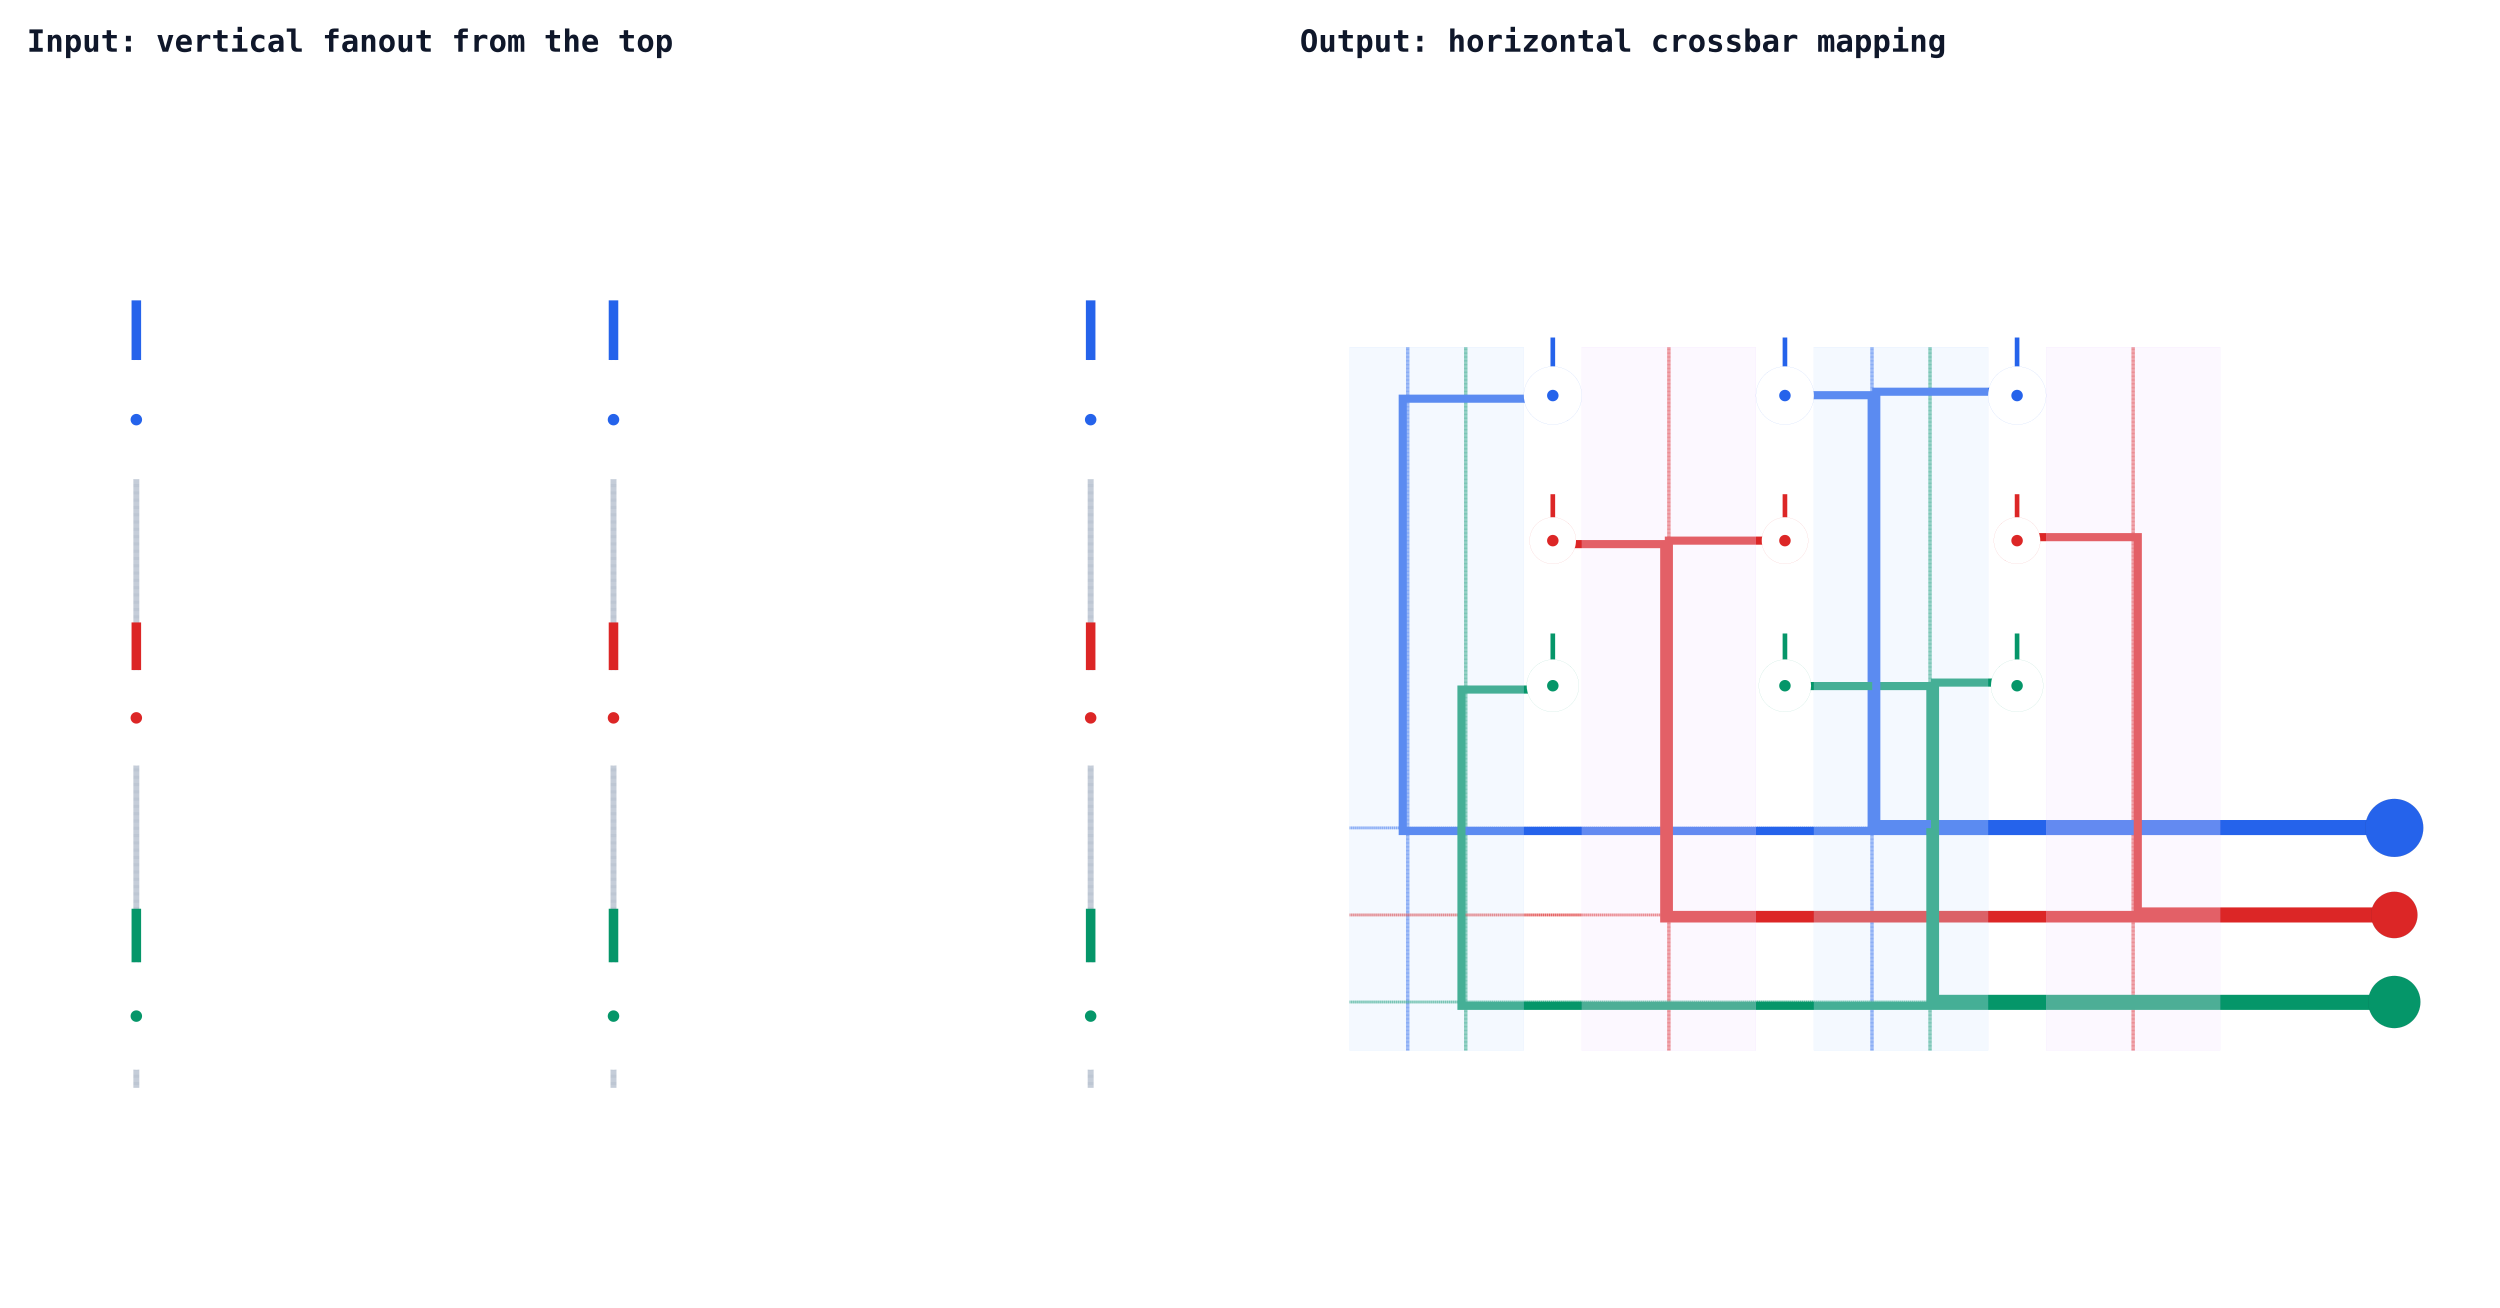
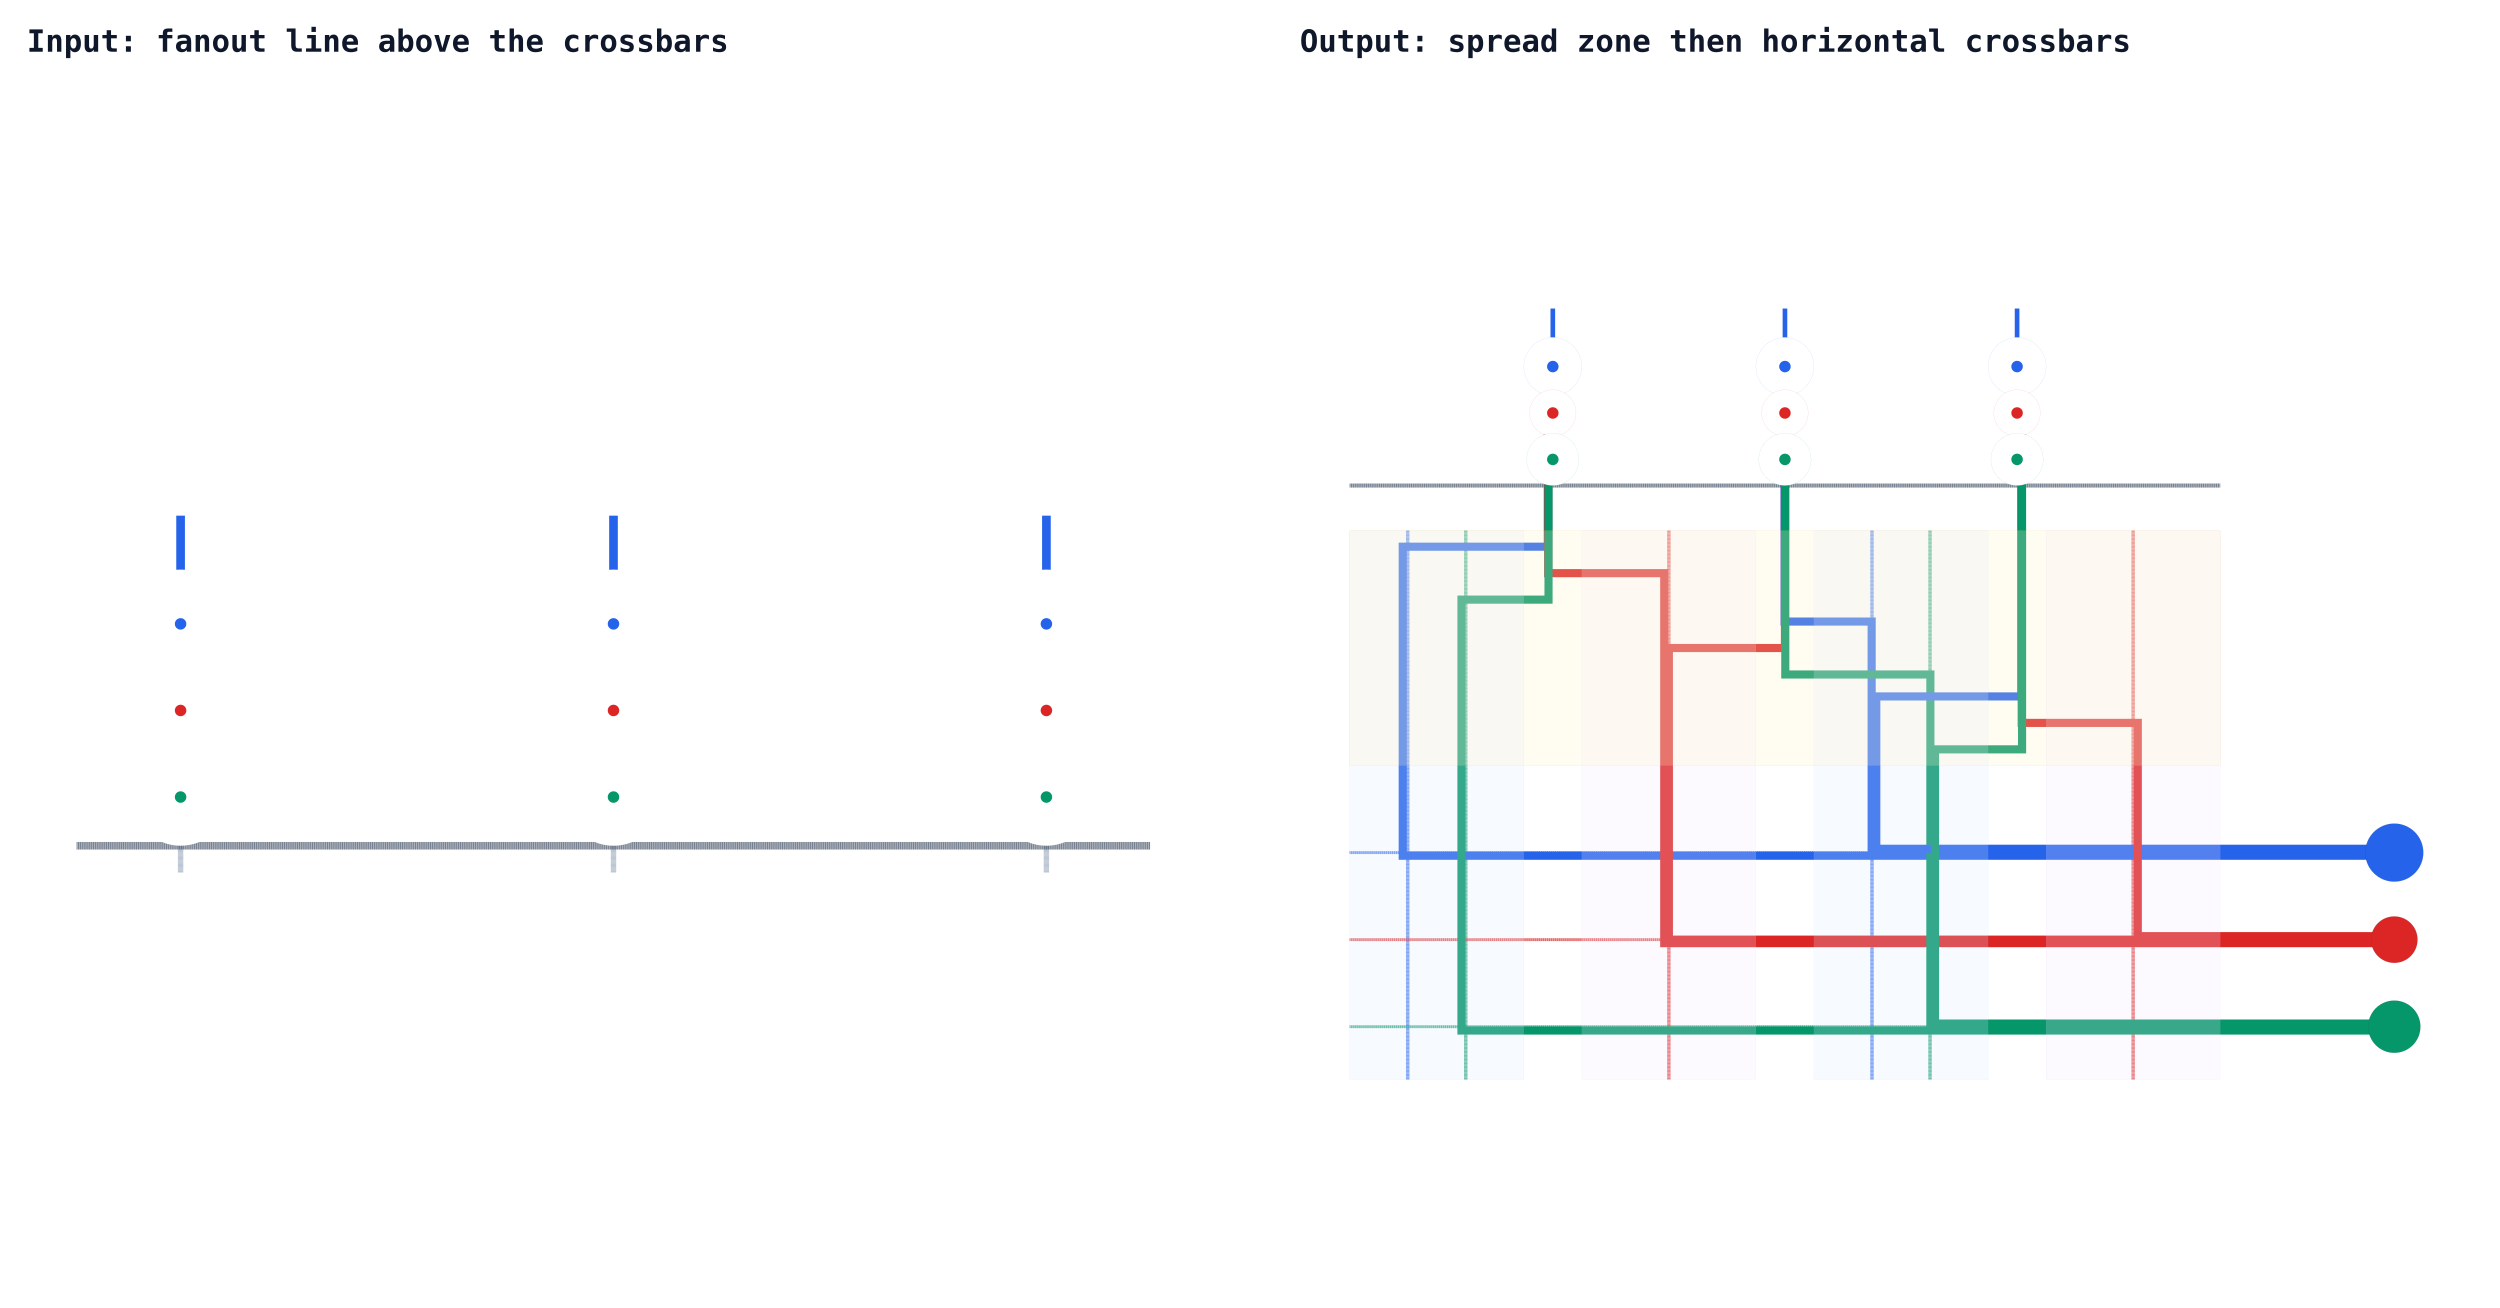
<svg xmlns="http://www.w3.org/2000/svg" width="1304" height="682" viewBox="0 0 1304 682">
  <g transform="translate(0, 0) scale(1, 1) translate(0, 0)">
    <rect width="100%" height="100%" fill="white" />
-     <text x="14" y="27" font-family="ui-monospace, monospace" font-size="16" font-weight="700" fill="#0f172a">Input: vertical fanout from the top</text>
+     <text x="14" y="27" font-family="ui-monospace, monospace" font-size="16" font-weight="700" fill="#0f172a">Input: fanout line above the crossbars</text>
    <g transform="translate(0 42)">
      <rect width="100%" height="100%" fill="white" />
      <g>
-         <polyline data-points="8,2.4 8,8.6" data-type="line" data-label="column x=8" points="568.889,525.333 568.889,139.556" fill="none" stroke="#94a3b8" stroke-width="3.111" stroke-dasharray="0.16 0.12" />
-       </g>
-       <g>
-         <polyline data-points="0,2.4 0,8.6" data-type="line" data-label="column x=0" points="71.111,525.333 71.111,139.556" fill="none" stroke="#94a3b8" stroke-width="3.111" stroke-dasharray="0.16 0.12" />
-       </g>
-       <g>
-         <polyline data-points="4,2.4 4,8.6" data-type="line" data-label="column x=4" points="320,525.333 320,139.556" fill="none" stroke="#94a3b8" stroke-width="3.111" stroke-dasharray="0.16 0.12" />
-       </g>
-       <g>
-         <polyline data-points="8,9 8,8.5" data-type="line" data-label="CLK travels downward" points="568.889,114.667 568.889,145.778" fill="none" stroke="#2563eb" stroke-width="4.978" />
-       </g>
-       <g>
-         <polyline data-points="8,6.3 8,5.9" data-type="line" data-label="DATA0 travels downward" points="568.889,282.667 568.889,307.556" fill="none" stroke="#dc2626" stroke-width="4.978" />
-       </g>
-       <g>
-         <polyline data-points="8,3.9 8,3.45" data-type="line" data-label="DATA1 travels downward" points="568.889,432 568.889,460" fill="none" stroke="#059669" stroke-width="4.978" />
-       </g>
-       <g>
-         <polyline data-points="0,9 0,8.5" data-type="line" data-label="CLK travels downward" points="71.111,114.667 71.111,145.778" fill="none" stroke="#2563eb" stroke-width="4.978" />
-       </g>
-       <g>
-         <polyline data-points="0,6.3 0,5.9" data-type="line" data-label="DATA0 travels downward" points="71.111,282.667 71.111,307.556" fill="none" stroke="#dc2626" stroke-width="4.978" />
-       </g>
-       <g>
-         <polyline data-points="0,3.9 0,3.45" data-type="line" data-label="DATA1 travels downward" points="71.111,432 71.111,460" fill="none" stroke="#059669" stroke-width="4.978" />
-       </g>
-       <g>
-         <polyline data-points="4,9 4,8.5" data-type="line" data-label="CLK travels downward" points="320,114.667 320,145.778" fill="none" stroke="#2563eb" stroke-width="4.978" />
-       </g>
-       <g>
-         <polyline data-points="4,6.3 4,5.9" data-type="line" data-label="DATA0 travels downward" points="320,282.667 320,307.556" fill="none" stroke="#dc2626" stroke-width="4.978" />
-       </g>
-       <g>
-         <polyline data-points="4,3.9 4,3.45" data-type="line" data-label="DATA1 travels downward" points="320,432 320,460" fill="none" stroke="#059669" stroke-width="4.978" />
-       </g>
-       <circle data-type="circle" data-label="" data-x="8" data-y="8" cx="568.889" cy="176.889" r="31.111" fill="#ffffff" stroke="#2563eb" stroke-width="0.016" />
-       <circle data-type="circle" data-label="" data-x="8" data-y="5.5" cx="568.889" cy="332.444" r="24.889" fill="#ffffff" stroke="#dc2626" stroke-width="0.016" />
-       <circle data-type="circle" data-label="" data-x="8" data-y="3" cx="568.889" cy="488" r="28" fill="#ffffff" stroke="#059669" stroke-width="0.016" />
-       <circle data-type="circle" data-label="" data-x="0" data-y="8" cx="71.111" cy="176.889" r="31.111" fill="#ffffff" stroke="#2563eb" stroke-width="0.016" />
-       <circle data-type="circle" data-label="" data-x="0" data-y="5.5" cx="71.111" cy="332.444" r="24.889" fill="#ffffff" stroke="#dc2626" stroke-width="0.016" />
-       <circle data-type="circle" data-label="" data-x="0" data-y="3" cx="71.111" cy="488" r="28" fill="#ffffff" stroke="#059669" stroke-width="0.016" />
-       <circle data-type="circle" data-label="" data-x="4" data-y="8" cx="320" cy="176.889" r="31.111" fill="#ffffff" stroke="#2563eb" stroke-width="0.016" />
-       <circle data-type="circle" data-label="" data-x="4" data-y="5.5" cx="320" cy="332.444" r="24.889" fill="#ffffff" stroke="#dc2626" stroke-width="0.016" />
-       <circle data-type="circle" data-label="" data-x="4" data-y="3" cx="320" cy="488" r="28" fill="#ffffff" stroke="#059669" stroke-width="0.016" />
-       <g>
-         <circle data-type="point" data-label="CLK" data-x="8" data-y="8" cx="568.889" cy="176.889" r="3" fill="#2563eb" />
-       </g>
-       <g>
-         <circle data-type="point" data-label="DATA0" data-x="8" data-y="5.5" cx="568.889" cy="332.444" r="3" fill="#dc2626" />
-       </g>
-       <g>
-         <circle data-type="point" data-label="DATA1" data-x="8" data-y="3" cx="568.889" cy="488" r="3" fill="#059669" />
-       </g>
-       <g>
-         <circle data-type="point" data-label="CLK" data-x="0" data-y="8" cx="71.111" cy="176.889" r="3" fill="#2563eb" />
-       </g>
-       <g>
-         <circle data-type="point" data-label="DATA0" data-x="0" data-y="5.5" cx="71.111" cy="332.444" r="3" fill="#dc2626" />
-       </g>
-       <g>
-         <circle data-type="point" data-label="DATA1" data-x="0" data-y="3" cx="71.111" cy="488" r="3" fill="#059669" />
-       </g>
-       <g>
-         <circle data-type="point" data-label="CLK" data-x="4" data-y="8" cx="320" cy="176.889" r="3" fill="#2563eb" />
-       </g>
-       <g>
-         <circle data-type="point" data-label="DATA0" data-x="4" data-y="5.5" cx="320" cy="332.444" r="3" fill="#dc2626" />
-       </g>
-       <g>
-         <circle data-type="point" data-label="DATA1" data-x="4" data-y="3" cx="320" cy="488" r="3" fill="#059669" />
+         <polyline data-points="8,5.704000000000001 8,8.246" data-type="line" data-label="column x=8" points="545.806,413.032 545.806,269.532" fill="none" stroke="#94a3b8" stroke-width="2.823" stroke-dasharray="0.16 0.12" />
+       </g>
+       <g>
+         <polyline data-points="0,5.704000000000001 0,8.246" data-type="line" data-label="column x=0" points="94.194,413.032 94.194,269.532" fill="none" stroke="#94a3b8" stroke-width="2.823" stroke-dasharray="0.16 0.12" />
+       </g>
+       <g>
+         <polyline data-points="4,5.704000000000001 4,8.246" data-type="line" data-label="column x=4" points="320,413.032 320,269.532" fill="none" stroke="#94a3b8" stroke-width="2.823" stroke-dasharray="0.16 0.12" />
+       </g>
+       <g>
+         <polyline data-points="8,9 8,8.5" data-type="line" data-label="CLK travels downward" points="545.806,226.968 545.806,255.194" fill="none" stroke="#2563eb" stroke-width="4.516" />
+       </g>
+       <g>
+         <polyline data-points="8,8 8,7.6000000000000005" data-type="line" data-label="DATA0 travels downward" points="545.806,283.419 545.806,306" fill="none" stroke="#dc2626" stroke-width="4.516" />
+       </g>
+       <g>
+         <polyline data-points="8,7.300000000000001 8,6.8500000000000005" data-type="line" data-label="DATA1 travels downward" points="545.806,322.935 545.806,348.339" fill="none" stroke="#059669" stroke-width="4.516" />
+       </g>
+       <g>
+         <polyline data-points="0,9 0,8.5" data-type="line" data-label="CLK travels downward" points="94.194,226.968 94.194,255.194" fill="none" stroke="#2563eb" stroke-width="4.516" />
+       </g>
+       <g>
+         <polyline data-points="0,8 0,7.6000000000000005" data-type="line" data-label="DATA0 travels downward" points="94.194,283.419 94.194,306" fill="none" stroke="#dc2626" stroke-width="4.516" />
+       </g>
+       <g>
+         <polyline data-points="0,7.300000000000001 0,6.8500000000000005" data-type="line" data-label="DATA1 travels downward" points="94.194,322.935 94.194,348.339" fill="none" stroke="#059669" stroke-width="4.516" />
+       </g>
+       <g>
+         <polyline data-points="4,9 4,8.5" data-type="line" data-label="CLK travels downward" points="320,226.968 320,255.194" fill="none" stroke="#2563eb" stroke-width="4.516" />
+       </g>
+       <g>
+         <polyline data-points="4,8 4,7.6000000000000005" data-type="line" data-label="DATA0 travels downward" points="320,283.419 320,306" fill="none" stroke="#dc2626" stroke-width="4.516" />
+       </g>
+       <g>
+         <polyline data-points="4,7.300000000000001 4,6.8500000000000005" data-type="line" data-label="DATA1 travels downward" points="320,322.935 320,348.339" fill="none" stroke="#059669" stroke-width="4.516" />
+       </g>
+       <g>
+         <polyline data-points="-0.96,5.95 8.96,5.95" data-type="line" data-label="fanout line" points="40,399.145 600,399.145" fill="none" stroke="#475569" stroke-width="3.952" stroke-dasharray="0.2 0.14" />
+       </g>
+       <circle data-type="circle" data-label="" data-x="8" data-y="8" cx="545.806" cy="283.419" r="28.226" fill="#ffffff" stroke="#2563eb" stroke-width="0.018" />
+       <circle data-type="circle" data-label="" data-x="8" data-y="7.2" cx="545.806" cy="328.581" r="22.581" fill="#ffffff" stroke="#dc2626" stroke-width="0.018" />
+       <circle data-type="circle" data-label="" data-x="8" data-y="6.4" cx="545.806" cy="373.742" r="25.403" fill="#ffffff" stroke="#059669" stroke-width="0.018" />
+       <circle data-type="circle" data-label="" data-x="0" data-y="8" cx="94.194" cy="283.419" r="28.226" fill="#ffffff" stroke="#2563eb" stroke-width="0.018" />
+       <circle data-type="circle" data-label="" data-x="0" data-y="7.2" cx="94.194" cy="328.581" r="22.581" fill="#ffffff" stroke="#dc2626" stroke-width="0.018" />
+       <circle data-type="circle" data-label="" data-x="0" data-y="6.4" cx="94.194" cy="373.742" r="25.403" fill="#ffffff" stroke="#059669" stroke-width="0.018" />
+       <circle data-type="circle" data-label="" data-x="4" data-y="8" cx="320" cy="283.419" r="28.226" fill="#ffffff" stroke="#2563eb" stroke-width="0.018" />
+       <circle data-type="circle" data-label="" data-x="4" data-y="7.2" cx="320" cy="328.581" r="22.581" fill="#ffffff" stroke="#dc2626" stroke-width="0.018" />
+       <circle data-type="circle" data-label="" data-x="4" data-y="6.4" cx="320" cy="373.742" r="25.403" fill="#ffffff" stroke="#059669" stroke-width="0.018" />
+       <g>
+         <circle data-type="point" data-label="CLK" data-x="8" data-y="8" cx="545.806" cy="283.419" r="3" fill="#2563eb" />
+       </g>
+       <g>
+         <circle data-type="point" data-label="DATA0" data-x="8" data-y="7.2" cx="545.806" cy="328.581" r="3" fill="#dc2626" />
+       </g>
+       <g>
+         <circle data-type="point" data-label="DATA1" data-x="8" data-y="6.4" cx="545.806" cy="373.742" r="3" fill="#059669" />
+       </g>
+       <g>
+         <circle data-type="point" data-label="CLK" data-x="0" data-y="8" cx="94.194" cy="283.419" r="3" fill="#2563eb" />
+       </g>
+       <g>
+         <circle data-type="point" data-label="DATA0" data-x="0" data-y="7.2" cx="94.194" cy="328.581" r="3" fill="#dc2626" />
+       </g>
+       <g>
+         <circle data-type="point" data-label="DATA1" data-x="0" data-y="6.4" cx="94.194" cy="373.742" r="3" fill="#059669" />
+       </g>
+       <g>
+         <circle data-type="point" data-label="CLK" data-x="4" data-y="8" cx="320" cy="283.419" r="3" fill="#2563eb" />
+       </g>
+       <g>
+         <circle data-type="point" data-label="DATA0" data-x="4" data-y="7.2" cx="320" cy="328.581" r="3" fill="#dc2626" />
+       </g>
+       <g>
+         <circle data-type="point" data-label="DATA1" data-x="4" data-y="6.4" cx="320" cy="373.742" r="3" fill="#059669" />
      </g>
      <g id="crosshair" style="display: none">
        <line id="crosshair-h" y1="0" y2="640" stroke="#666" stroke-width="0.5" />
        <line id="crosshair-v" x1="0" x2="640" stroke="#666" stroke-width="0.5" />
        <text id="coordinates" font-family="monospace" font-size="12" fill="#666" />
      </g>
    </g>
  </g>
  <g transform="translate(664, 0) scale(1, 1) translate(0, 0)">
    <rect width="100%" height="100%" fill="white" />
-     <text x="14" y="27" font-family="ui-monospace, monospace" font-size="16" font-weight="700" fill="#0f172a">Output: horizontal crossbar mapping</text>
+     <text x="14" y="27" font-family="ui-monospace, monospace" font-size="16" font-weight="700" fill="#0f172a">Output: spread zone then horizontal crossbars</text>
    <g transform="translate(0 42)">
      <rect width="100%" height="100%" fill="white" />
      <g>
-         <polyline data-points="8,9 8,8.5" data-type="line" data-label="CLK incoming fanout traveling downward" points="388.108,134.05 388.108,149.185" fill="none" stroke="#2563eb" stroke-width="2.422" />
-       </g>
-       <g>
-         <polyline data-points="8,6.3 8,5.9" data-type="line" data-label="DATA0 incoming fanout traveling downward" points="388.108,215.779 388.108,227.888" fill="none" stroke="#dc2626" stroke-width="2.422" />
-       </g>
-       <g>
-         <polyline data-points="8,3.9 8,3.45" data-type="line" data-label="DATA1 incoming fanout traveling downward" points="388.108,288.428 388.108,302.05" fill="none" stroke="#059669" stroke-width="2.422" />
-       </g>
-       <g>
-         <polyline data-points="0,9 0,8.5" data-type="line" data-label="CLK incoming fanout traveling downward" points="145.946,134.05 145.946,149.185" fill="none" stroke="#2563eb" stroke-width="2.422" />
-       </g>
-       <g>
-         <polyline data-points="0,6.3 0,5.9" data-type="line" data-label="DATA0 incoming fanout traveling downward" points="145.946,215.779 145.946,227.888" fill="none" stroke="#dc2626" stroke-width="2.422" />
-       </g>
-       <g>
-         <polyline data-points="0,3.9 0,3.45" data-type="line" data-label="DATA1 incoming fanout traveling downward" points="145.946,288.428 145.946,302.05" fill="none" stroke="#059669" stroke-width="2.422" />
-       </g>
-       <g>
-         <polyline data-points="4,9 4,8.5" data-type="line" data-label="CLK incoming fanout traveling downward" points="267.027,134.05 267.027,149.185" fill="none" stroke="#2563eb" stroke-width="2.422" />
-       </g>
-       <g>
-         <polyline data-points="4,6.3 4,5.9" data-type="line" data-label="DATA0 incoming fanout traveling downward" points="267.027,215.779 267.027,227.888" fill="none" stroke="#dc2626" stroke-width="2.422" />
-       </g>
-       <g>
-         <polyline data-points="4,3.9 4,3.45" data-type="line" data-label="DATA1 incoming fanout traveling downward" points="267.027,288.428 267.027,302.05" fill="none" stroke="#059669" stroke-width="2.422" />
-       </g>
-       <g>
-         <polyline data-points="-2.5,-3.286 -2.5,8.836" data-type="line" data-label="CLK column track" points="70.27,505.95 70.27,139.014" fill="none" stroke="#2563eb" stroke-width="1.816" stroke-dasharray="0.18 0.12" />
-       </g>
-       <g>
-         <polyline data-points="-1.5,-3.286 -1.5,8.836" data-type="line" data-label="DATA1 column track" points="100.541,505.95 100.541,139.014" fill="none" stroke="#059669" stroke-width="1.816" stroke-dasharray="0.18 0.12" />
-       </g>
-       <g>
-         <polyline data-points="2,-3.286 2,8.836" data-type="line" data-label="DATA0 column track" points="206.486,505.95 206.486,139.014" fill="none" stroke="#dc2626" stroke-width="1.816" stroke-dasharray="0.18 0.12" />
-       </g>
-       <g>
-         <polyline data-points="5.5,-3.286 5.5,8.836" data-type="line" data-label="CLK column track" points="312.432,505.95 312.432,139.014" fill="none" stroke="#2563eb" stroke-width="1.816" stroke-dasharray="0.18 0.12" />
-       </g>
-       <g>
-         <polyline data-points="6.5,-3.286 6.5,8.836" data-type="line" data-label="DATA1 column track" points="342.703,505.95 342.703,139.014" fill="none" stroke="#059669" stroke-width="1.816" stroke-dasharray="0.18 0.12" />
-       </g>
-       <g>
-         <polyline data-points="10,-3.286 10,8.836" data-type="line" data-label="DATA0 column track" points="448.649,505.95 448.649,139.014" fill="none" stroke="#dc2626" stroke-width="1.816" stroke-dasharray="0.18 0.12" />
-       </g>
-       <g>
-         <polyline data-points="-3.5,0.5499999999999998 14.5,0.5499999999999998" data-type="line" data-label="CLK bus row" points="40,389.834 584.865,389.834" fill="none" stroke="#2563eb" stroke-width="1.514" stroke-dasharray="0.2 0.15" />
-       </g>
-       <g>
-         <polyline data-points="-3.5,-0.9500000000000002 14.5,-0.9500000000000002" data-type="line" data-label="DATA0 bus row" points="40,435.239 584.865,435.239" fill="none" stroke="#dc2626" stroke-width="1.514" stroke-dasharray="0.2 0.15" />
-       </g>
-       <g>
-         <polyline data-points="-3.5,-2.45 14.5,-2.45" data-type="line" data-label="DATA1 bus row" points="40,480.644 584.865,480.644" fill="none" stroke="#059669" stroke-width="1.514" stroke-dasharray="0.2 0.15" />
-       </g>
-       <g>
-         <polyline data-points="-0.08600000000000001,7.946 -2.586,7.946 -2.586,0.49599999999999983 14.414,0.49599999999999983" data-type="line" data-label="CLK: left through gap 0 (visual offset only)" points="143.343,165.955 67.667,165.955 67.667,391.468 582.262,391.468" fill="none" stroke="#2563eb" stroke-width="4.238" />
-       </g>
-       <g>
-         <polyline data-points="-0.08,5.44 1.92,5.44 1.92,-1.0100000000000002 14.42,-1.0100000000000002" data-type="line" data-label="DATA0: right through gap 1 (visual offset only)" points="143.524,241.812 204.065,241.812 204.065,437.055 582.443,437.055" fill="none" stroke="#dc2626" stroke-width="4.238" />
-       </g>
-       <g>
-         <polyline data-points="-0.074,2.934 -1.574,2.934 -1.574,-2.516 14.426,-2.516" data-type="line" data-label="DATA1: left through gap 0 (visual offset only)" points="143.706,317.669 98.301,317.669 98.301,482.642 582.625,482.642" fill="none" stroke="#059669" stroke-width="4.238" />
-       </g>
-       <g>
-         <polyline data-points="3.994,8.006 5.494,8.006 5.494,0.5559999999999998 14.494,0.5559999999999998" data-type="line" data-label="CLK: right through gap 2 (visual offset only)" points="266.845,164.138 312.251,164.138 312.251,389.652 584.683,389.652" fill="none" stroke="#2563eb" stroke-width="4.238" />
-       </g>
-       <g>
-         <polyline data-points="4,5.5 2,5.5 2,-0.9500000000000002 14.5,-0.9500000000000002" data-type="line" data-label="DATA0: left through gap 1 (visual offset only)" points="267.027,239.996 206.486,239.996 206.486,435.239 584.865,435.239" fill="none" stroke="#dc2626" stroke-width="4.238" />
-       </g>
-       <g>
-         <polyline data-points="4.006,2.994 6.506,2.994 6.506,-2.456 14.506,-2.456" data-type="line" data-label="DATA1: right through gap 2 (visual offset only)" points="267.209,315.853 342.884,315.853 342.884,480.826 585.046,480.826" fill="none" stroke="#059669" stroke-width="4.238" />
-       </g>
-       <g>
-         <polyline data-points="8.074,8.066 5.574,8.066 5.574,0.6159999999999999 14.574,0.6159999999999999" data-type="line" data-label="CLK: left through gap 2 (visual offset only)" points="390.348,162.322 314.672,162.322 314.672,387.836 587.105,387.836" fill="none" stroke="#2563eb" stroke-width="4.238" />
-       </g>
-       <g>
-         <polyline data-points="8.08,5.56 10.08,5.56 10.08,-0.8900000000000001 14.58,-0.8900000000000001" data-type="line" data-label="DATA0: right through gap 3 (visual offset only)" points="390.53,238.179 451.07,238.179 451.07,433.423 587.286,433.423" fill="none" stroke="#dc2626" stroke-width="4.238" />
-       </g>
-       <g>
-         <polyline data-points="8.086,3.054 6.586,3.054 6.586,-2.3960000000000004 14.586,-2.3960000000000004" data-type="line" data-label="DATA1: left through gap 2 (visual offset only)" points="390.711,314.037 345.306,314.037 345.306,479.01 587.468,479.01" fill="none" stroke="#059669" stroke-width="4.238" />
-       </g>
-       <g>
-         <rect data-type="rect" data-label="even gap 0" data-x="-2" data-y="2.775" x="40" y="139.014" width="90.811" height="366.936" fill="rgba(219, 234, 254, 0.3)" stroke="#93c5fd" stroke-width="0.033" />
-       </g>
-       <g>
-         <rect data-type="rect" data-label="odd gap 1" data-x="2" data-y="2.775" x="161.081" y="139.014" width="90.811" height="366.936" fill="rgba(243, 232, 255, 0.3)" stroke="#d8b4fe" stroke-width="0.033" />
-       </g>
-       <g>
-         <rect data-type="rect" data-label="even gap 2" data-x="6" data-y="2.775" x="282.162" y="139.014" width="90.811" height="366.936" fill="rgba(219, 234, 254, 0.3)" stroke="#93c5fd" stroke-width="0.033" />
-       </g>
-       <g>
-         <rect data-type="rect" data-label="odd gap 3" data-x="10" data-y="2.775" x="403.243" y="139.014" width="90.811" height="366.936" fill="rgba(243, 232, 255, 0.3)" stroke="#d8b4fe" stroke-width="0.033" />
-       </g>
-       <circle data-type="circle" data-label="" data-x="8" data-y="8" cx="388.108" cy="164.32" r="15.135" fill="#ffffff" stroke="#2563eb" stroke-width="0.033" />
-       <circle data-type="circle" data-label="" data-x="8" data-y="5.5" cx="388.108" cy="239.996" r="12.108" fill="#ffffff" stroke="#dc2626" stroke-width="0.033" />
-       <circle data-type="circle" data-label="" data-x="8" data-y="3" cx="388.108" cy="315.671" r="13.622" fill="#ffffff" stroke="#059669" stroke-width="0.033" />
-       <circle data-type="circle" data-label="" data-x="0" data-y="8" cx="145.946" cy="164.32" r="15.135" fill="#ffffff" stroke="#2563eb" stroke-width="0.033" />
-       <circle data-type="circle" data-label="" data-x="0" data-y="5.5" cx="145.946" cy="239.996" r="12.108" fill="#ffffff" stroke="#dc2626" stroke-width="0.033" />
-       <circle data-type="circle" data-label="" data-x="0" data-y="3" cx="145.946" cy="315.671" r="13.622" fill="#ffffff" stroke="#059669" stroke-width="0.033" />
-       <circle data-type="circle" data-label="" data-x="4" data-y="8" cx="267.027" cy="164.32" r="15.135" fill="#ffffff" stroke="#2563eb" stroke-width="0.033" />
-       <circle data-type="circle" data-label="" data-x="4" data-y="5.5" cx="267.027" cy="239.996" r="12.108" fill="#ffffff" stroke="#dc2626" stroke-width="0.033" />
-       <circle data-type="circle" data-label="" data-x="4" data-y="3" cx="267.027" cy="315.671" r="13.622" fill="#ffffff" stroke="#059669" stroke-width="0.033" />
-       <circle data-type="circle" data-label="" data-x="14.5" data-y="0.5499999999999998" cx="584.865" cy="389.834" r="15.135" fill="#2563eb" stroke="#0f172a" stroke-width="0.033" />
-       <circle data-type="circle" data-label="" data-x="14.5" data-y="-0.9500000000000002" cx="584.865" cy="435.239" r="12.108" fill="#dc2626" stroke="#0f172a" stroke-width="0.033" />
-       <circle data-type="circle" data-label="" data-x="14.5" data-y="-2.45" cx="584.865" cy="480.644" r="13.622" fill="#059669" stroke="#0f172a" stroke-width="0.033" />
-       <g>
-         <circle data-type="point" data-label="CLK" data-x="8" data-y="8" cx="388.108" cy="164.32" r="3" fill="#2563eb" />
-       </g>
-       <g>
-         <circle data-type="point" data-label="DATA0" data-x="8" data-y="5.5" cx="388.108" cy="239.996" r="3" fill="#dc2626" />
-       </g>
-       <g>
-         <circle data-type="point" data-label="DATA1" data-x="8" data-y="3" cx="388.108" cy="315.671" r="3" fill="#059669" />
-       </g>
-       <g>
-         <circle data-type="point" data-label="CLK" data-x="0" data-y="8" cx="145.946" cy="164.32" r="3" fill="#2563eb" />
-       </g>
-       <g>
-         <circle data-type="point" data-label="DATA0" data-x="0" data-y="5.5" cx="145.946" cy="239.996" r="3" fill="#dc2626" />
-       </g>
-       <g>
-         <circle data-type="point" data-label="DATA1" data-x="0" data-y="3" cx="145.946" cy="315.671" r="3" fill="#059669" />
-       </g>
-       <g>
-         <circle data-type="point" data-label="CLK" data-x="4" data-y="8" cx="267.027" cy="164.32" r="3" fill="#2563eb" />
-       </g>
-       <g>
-         <circle data-type="point" data-label="DATA0" data-x="4" data-y="5.5" cx="267.027" cy="239.996" r="3" fill="#dc2626" />
-       </g>
-       <g>
-         <circle data-type="point" data-label="DATA1" data-x="4" data-y="3" cx="267.027" cy="315.671" r="3" fill="#059669" />
-       </g>
-       <g>
-         <circle data-type="point" data-label="CLK pad" data-x="14.5" data-y="0.5499999999999998" cx="584.865" cy="389.834" r="3" fill="#2563eb" />
-       </g>
-       <g>
-         <circle data-type="point" data-label="DATA0 pad" data-x="14.5" data-y="-0.9500000000000002" cx="584.865" cy="435.239" r="3" fill="#dc2626" />
-       </g>
-       <g>
-         <circle data-type="point" data-label="DATA1 pad" data-x="14.5" data-y="-2.45" cx="584.865" cy="480.644" r="3" fill="#059669" />
+         <polyline data-points="8,9 8,8.5" data-type="line" data-label="CLK incoming fanout traveling downward" points="388.108,118.93 388.108,134.065" fill="none" stroke="#2563eb" stroke-width="2.422" />
+       </g>
+       <g>
+         <polyline data-points="8,8 8,7.6000000000000005" data-type="line" data-label="DATA0 incoming fanout traveling downward" points="388.108,149.2 388.108,161.308" fill="none" stroke="#dc2626" stroke-width="2.422" />
+       </g>
+       <g>
+         <polyline data-points="8,7.300000000000001 8,6.8500000000000005" data-type="line" data-label="DATA1 incoming fanout traveling downward" points="388.108,170.389 388.108,184.011" fill="none" stroke="#059669" stroke-width="2.422" />
+       </g>
+       <g>
+         <polyline data-points="0,9 0,8.5" data-type="line" data-label="CLK incoming fanout traveling downward" points="145.946,118.93 145.946,134.065" fill="none" stroke="#2563eb" stroke-width="2.422" />
+       </g>
+       <g>
+         <polyline data-points="0,8 0,7.6000000000000005" data-type="line" data-label="DATA0 incoming fanout traveling downward" points="145.946,149.2 145.946,161.308" fill="none" stroke="#dc2626" stroke-width="2.422" />
+       </g>
+       <g>
+         <polyline data-points="0,7.300000000000001 0,6.8500000000000005" data-type="line" data-label="DATA1 incoming fanout traveling downward" points="145.946,170.389 145.946,184.011" fill="none" stroke="#059669" stroke-width="2.422" />
+       </g>
+       <g>
+         <polyline data-points="4,9 4,8.5" data-type="line" data-label="CLK incoming fanout traveling downward" points="267.027,118.93 267.027,134.065" fill="none" stroke="#2563eb" stroke-width="2.422" />
+       </g>
+       <g>
+         <polyline data-points="4,8 4,7.6000000000000005" data-type="line" data-label="DATA0 incoming fanout traveling downward" points="267.027,149.2 267.027,161.308" fill="none" stroke="#dc2626" stroke-width="2.422" />
+       </g>
+       <g>
+         <polyline data-points="4,7.300000000000001 4,6.8500000000000005" data-type="line" data-label="DATA1 incoming fanout traveling downward" points="267.027,170.389 267.027,184.011" fill="none" stroke="#059669" stroke-width="2.422" />
+       </g>
+       <g>
+         <polyline data-points="-3.5,5.95 11.5,5.95" data-type="line" data-label="fanout line: all fanout vias remain above this boundary" points="40,211.254 494.054,211.254" fill="none" stroke="#475569" stroke-width="2.119" stroke-dasharray="0.2 0.14" />
+       </g>
+       <g>
+         <polyline data-points="-2.5,-4.285 -2.5,5.175" data-type="line" data-label="CLK column track" points="70.27,521.07 70.27,234.714" fill="none" stroke="#2563eb" stroke-width="1.816" stroke-dasharray="0.18 0.12" />
+       </g>
+       <g>
+         <polyline data-points="-1.5,-4.285 -1.5,5.175" data-type="line" data-label="DATA1 column track" points="100.541,521.07 100.541,234.714" fill="none" stroke="#059669" stroke-width="1.816" stroke-dasharray="0.18 0.12" />
+       </g>
+       <g>
+         <polyline data-points="2,-4.285 2,5.175" data-type="line" data-label="DATA0 column track" points="206.486,521.07 206.486,234.714" fill="none" stroke="#dc2626" stroke-width="1.816" stroke-dasharray="0.18 0.12" />
+       </g>
+       <g>
+         <polyline data-points="5.5,-4.285 5.5,5.175" data-type="line" data-label="CLK column track" points="312.432,521.07 312.432,234.714" fill="none" stroke="#2563eb" stroke-width="1.816" stroke-dasharray="0.18 0.12" />
+       </g>
+       <g>
+         <polyline data-points="6.5,-4.285 6.5,5.175" data-type="line" data-label="DATA1 column track" points="342.703,521.07 342.703,234.714" fill="none" stroke="#059669" stroke-width="1.816" stroke-dasharray="0.18 0.12" />
+       </g>
+       <g>
+         <polyline data-points="10,-4.285 10,5.175" data-type="line" data-label="DATA0 column track" points="448.649,521.07 448.649,234.714" fill="none" stroke="#dc2626" stroke-width="1.816" stroke-dasharray="0.18 0.12" />
+       </g>
+       <g>
+         <polyline data-points="-3.5,-0.375 14.5,-0.375" data-type="line" data-label="CLK bus row" points="40,402.714 584.865,402.714" fill="none" stroke="#2563eb" stroke-width="1.514" stroke-dasharray="0.2 0.15" />
+       </g>
+       <g>
+         <polyline data-points="-3.5,-1.875 14.5,-1.875" data-type="line" data-label="DATA0 bus row" points="40,448.119 584.865,448.119" fill="none" stroke="#dc2626" stroke-width="1.514" stroke-dasharray="0.2 0.15" />
+       </g>
+       <g>
+         <polyline data-points="-3.5,-3.375 14.5,-3.375" data-type="line" data-label="DATA1 bus row" points="40,493.524 584.865,493.524" fill="none" stroke="#059669" stroke-width="1.514" stroke-dasharray="0.2 0.15" />
+       </g>
+       <g>
+         <polyline data-points="-0.08600000000000001,7.946 -0.08600000000000001,4.896 -2.586,4.896 -2.586,-0.429 14.414,-0.429" data-type="line" data-label="CLK: left through gap 0 (visual offset only)" points="143.343,150.835 143.343,243.159 67.667,243.159 67.667,404.348 582.262,404.348" fill="none" stroke="#2563eb" stroke-width="4.238" />
+       </g>
+       <g>
+         <polyline data-points="-0.08,7.140000000000001 -0.08,4.44 1.92,4.44 1.92,-1.935 14.42,-1.935" data-type="line" data-label="DATA0: right through gap 1 (visual offset only)" points="143.524,175.232 143.524,256.962 204.065,256.962 204.065,449.935 582.443,449.935" fill="none" stroke="#dc2626" stroke-width="4.238" />
+       </g>
+       <g>
+         <polyline data-points="-0.074,6.3340000000000005 -0.074,3.984 -1.574,3.984 -1.574,-3.441 14.426,-3.441" data-type="line" data-label="DATA1: left through gap 0 (visual offset only)" points="143.706,199.63 143.706,270.765 98.301,270.765 98.301,495.522 582.625,495.522" fill="none" stroke="#059669" stroke-width="4.238" />
+       </g>
+       <g>
+         <polyline data-points="3.994,8.006 3.994,3.606 5.494,3.606 5.494,-0.369 14.494,-0.369" data-type="line" data-label="CLK: right through gap 2 (visual offset only)" points="266.845,149.018 266.845,282.208 312.251,282.208 312.251,402.532 584.683,402.532" fill="none" stroke="#2563eb" stroke-width="4.238" />
+       </g>
+       <g>
+         <polyline data-points="4,7.2 4,3.1500000000000004 2,3.1500000000000004 2,-1.875 14.5,-1.875" data-type="line" data-label="DATA0: left through gap 1 (visual offset only)" points="267.027,173.416 267.027,296.011 206.486,296.011 206.486,448.119 584.865,448.119" fill="none" stroke="#dc2626" stroke-width="4.238" />
+       </g>
+       <g>
+         <polyline data-points="4.006,6.394 4.006,2.6940000000000004 6.506,2.6940000000000004 6.506,-3.381 14.506,-3.381" data-type="line" data-label="DATA1: right through gap 2 (visual offset only)" points="267.209,197.814 267.209,309.814 342.884,309.814 342.884,493.706 585.046,493.706" fill="none" stroke="#059669" stroke-width="4.238" />
+       </g>
+       <g>
+         <polyline data-points="8.074,8.066 8.074,2.316 5.574,2.316 5.574,-0.309 14.574,-0.309" data-type="line" data-label="CLK: left through gap 2 (visual offset only)" points="390.348,147.202 390.348,321.256 314.672,321.256 314.672,400.716 587.105,400.716" fill="none" stroke="#2563eb" stroke-width="4.238" />
+       </g>
+       <g>
+         <polyline data-points="8.08,7.26 8.08,1.8600000000000003 10.08,1.8600000000000003 10.08,-1.815 14.58,-1.815" data-type="line" data-label="DATA0: right through gap 3 (visual offset only)" points="390.53,171.6 390.53,335.059 451.07,335.059 451.07,446.303 587.286,446.303" fill="none" stroke="#dc2626" stroke-width="4.238" />
+       </g>
+       <g>
+         <polyline data-points="8.086,6.454000000000001 8.086,1.4040000000000001 6.586,1.4040000000000001 6.586,-3.321 14.586,-3.321" data-type="line" data-label="DATA1: left through gap 2 (visual offset only)" points="390.711,195.998 390.711,348.863 345.306,348.863 345.306,491.89 587.468,491.89" fill="none" stroke="#059669" stroke-width="4.238" />
+       </g>
+       <g>
+         <rect data-type="rect" data-label="even gap 0" data-x="-2" data-y="0.44499999999999984" x="40" y="234.714" width="90.811" height="286.357" fill="rgba(219, 234, 254, 0.22)" stroke="#93c5fd" stroke-width="0.033" />
+       </g>
+       <g>
+         <rect data-type="rect" data-label="odd gap 1" data-x="2" data-y="0.44499999999999984" x="161.081" y="234.714" width="90.811" height="286.357" fill="rgba(243, 232, 255, 0.22)" stroke="#d8b4fe" stroke-width="0.033" />
+       </g>
+       <g>
+         <rect data-type="rect" data-label="even gap 2" data-x="6" data-y="0.44499999999999984" x="282.162" y="234.714" width="90.811" height="286.357" fill="rgba(219, 234, 254, 0.22)" stroke="#93c5fd" stroke-width="0.033" />
+       </g>
+       <g>
+         <rect data-type="rect" data-label="odd gap 3" data-x="10" data-y="0.44499999999999984" x="403.243" y="234.714" width="90.811" height="286.357" fill="rgba(243, 232, 255, 0.22)" stroke="#d8b4fe" stroke-width="0.033" />
+       </g>
+       <g>
+         <rect data-type="rect" data-label="spread zone" data-x="4" data-y="3.15" x="40" y="234.714" width="454.054" height="122.595" fill="rgba(254, 243, 199, 0.22)" stroke="#f59e0b" stroke-width="0.033" />
+       </g>
+       <circle data-type="circle" data-label="" data-x="8" data-y="8" cx="388.108" cy="149.2" r="15.135" fill="#ffffff" stroke="#2563eb" stroke-width="0.033" />
+       <circle data-type="circle" data-label="" data-x="8" data-y="7.2" cx="388.108" cy="173.416" r="12.108" fill="#ffffff" stroke="#dc2626" stroke-width="0.033" />
+       <circle data-type="circle" data-label="" data-x="8" data-y="6.4" cx="388.108" cy="197.632" r="13.622" fill="#ffffff" stroke="#059669" stroke-width="0.033" />
+       <circle data-type="circle" data-label="" data-x="0" data-y="8" cx="145.946" cy="149.2" r="15.135" fill="#ffffff" stroke="#2563eb" stroke-width="0.033" />
+       <circle data-type="circle" data-label="" data-x="0" data-y="7.2" cx="145.946" cy="173.416" r="12.108" fill="#ffffff" stroke="#dc2626" stroke-width="0.033" />
+       <circle data-type="circle" data-label="" data-x="0" data-y="6.4" cx="145.946" cy="197.632" r="13.622" fill="#ffffff" stroke="#059669" stroke-width="0.033" />
+       <circle data-type="circle" data-label="" data-x="4" data-y="8" cx="267.027" cy="149.2" r="15.135" fill="#ffffff" stroke="#2563eb" stroke-width="0.033" />
+       <circle data-type="circle" data-label="" data-x="4" data-y="7.2" cx="267.027" cy="173.416" r="12.108" fill="#ffffff" stroke="#dc2626" stroke-width="0.033" />
+       <circle data-type="circle" data-label="" data-x="4" data-y="6.4" cx="267.027" cy="197.632" r="13.622" fill="#ffffff" stroke="#059669" stroke-width="0.033" />
+       <circle data-type="circle" data-label="" data-x="14.5" data-y="-0.375" cx="584.865" cy="402.714" r="15.135" fill="#2563eb" stroke="#0f172a" stroke-width="0.033" />
+       <circle data-type="circle" data-label="" data-x="14.5" data-y="-1.875" cx="584.865" cy="448.119" r="12.108" fill="#dc2626" stroke="#0f172a" stroke-width="0.033" />
+       <circle data-type="circle" data-label="" data-x="14.5" data-y="-3.375" cx="584.865" cy="493.524" r="13.622" fill="#059669" stroke="#0f172a" stroke-width="0.033" />
+       <g>
+         <circle data-type="point" data-label="CLK" data-x="8" data-y="8" cx="388.108" cy="149.2" r="3" fill="#2563eb" />
+       </g>
+       <g>
+         <circle data-type="point" data-label="DATA0" data-x="8" data-y="7.2" cx="388.108" cy="173.416" r="3" fill="#dc2626" />
+       </g>
+       <g>
+         <circle data-type="point" data-label="DATA1" data-x="8" data-y="6.4" cx="388.108" cy="197.632" r="3" fill="#059669" />
+       </g>
+       <g>
+         <circle data-type="point" data-label="CLK" data-x="0" data-y="8" cx="145.946" cy="149.2" r="3" fill="#2563eb" />
+       </g>
+       <g>
+         <circle data-type="point" data-label="DATA0" data-x="0" data-y="7.2" cx="145.946" cy="173.416" r="3" fill="#dc2626" />
+       </g>
+       <g>
+         <circle data-type="point" data-label="DATA1" data-x="0" data-y="6.4" cx="145.946" cy="197.632" r="3" fill="#059669" />
+       </g>
+       <g>
+         <circle data-type="point" data-label="CLK" data-x="4" data-y="8" cx="267.027" cy="149.2" r="3" fill="#2563eb" />
+       </g>
+       <g>
+         <circle data-type="point" data-label="DATA0" data-x="4" data-y="7.2" cx="267.027" cy="173.416" r="3" fill="#dc2626" />
+       </g>
+       <g>
+         <circle data-type="point" data-label="DATA1" data-x="4" data-y="6.4" cx="267.027" cy="197.632" r="3" fill="#059669" />
+       </g>
+       <g>
+         <circle data-type="point" data-label="CLK pad" data-x="14.5" data-y="-0.375" cx="584.865" cy="402.714" r="3" fill="#2563eb" />
+       </g>
+       <g>
+         <circle data-type="point" data-label="DATA0 pad" data-x="14.5" data-y="-1.875" cx="584.865" cy="448.119" r="3" fill="#dc2626" />
+       </g>
+       <g>
+         <circle data-type="point" data-label="DATA1 pad" data-x="14.5" data-y="-3.375" cx="584.865" cy="493.524" r="3" fill="#059669" />
      </g>
      <g id="crosshair__stack1" style="display: none">
        <line id="crosshair-h__stack1" y1="0" y2="640" stroke="#666" stroke-width="0.5" />
        <line id="crosshair-v__stack1" x1="0" x2="640" stroke="#666" stroke-width="0.5" />
        <text id="coordinates__stack1" font-family="monospace" font-size="12" fill="#666" />
      </g>
    </g>
  </g>
</svg>
